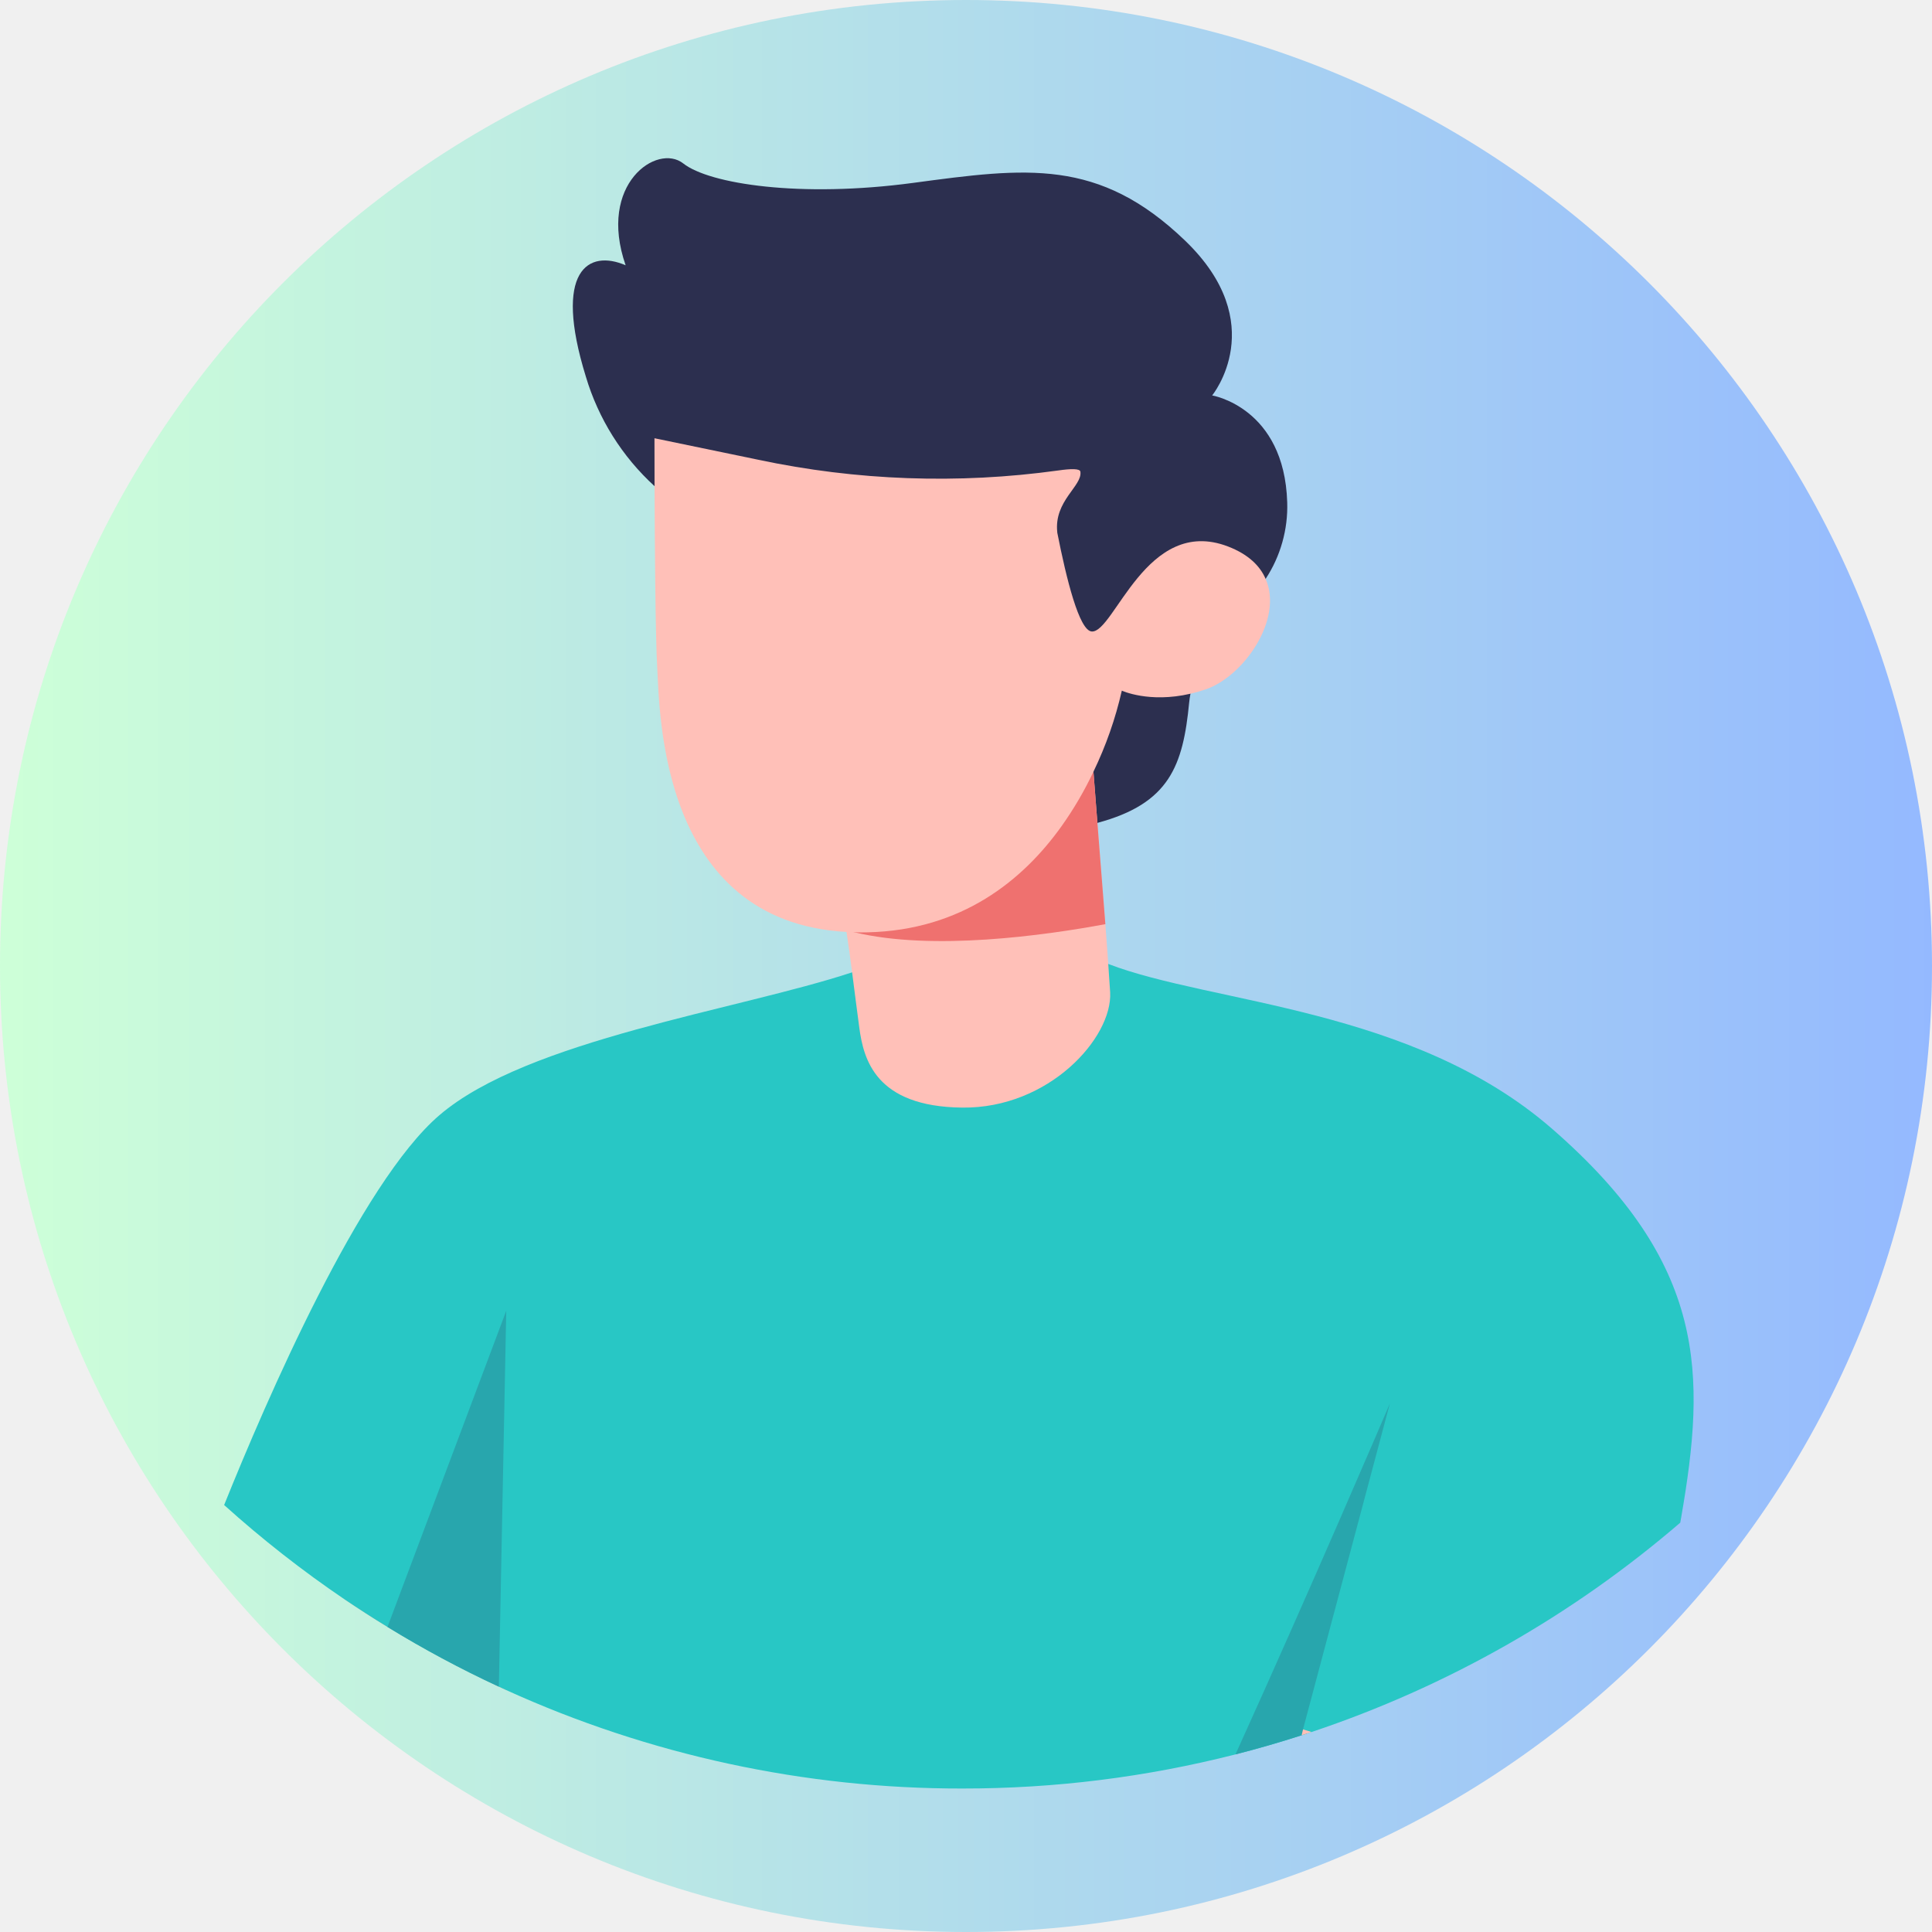
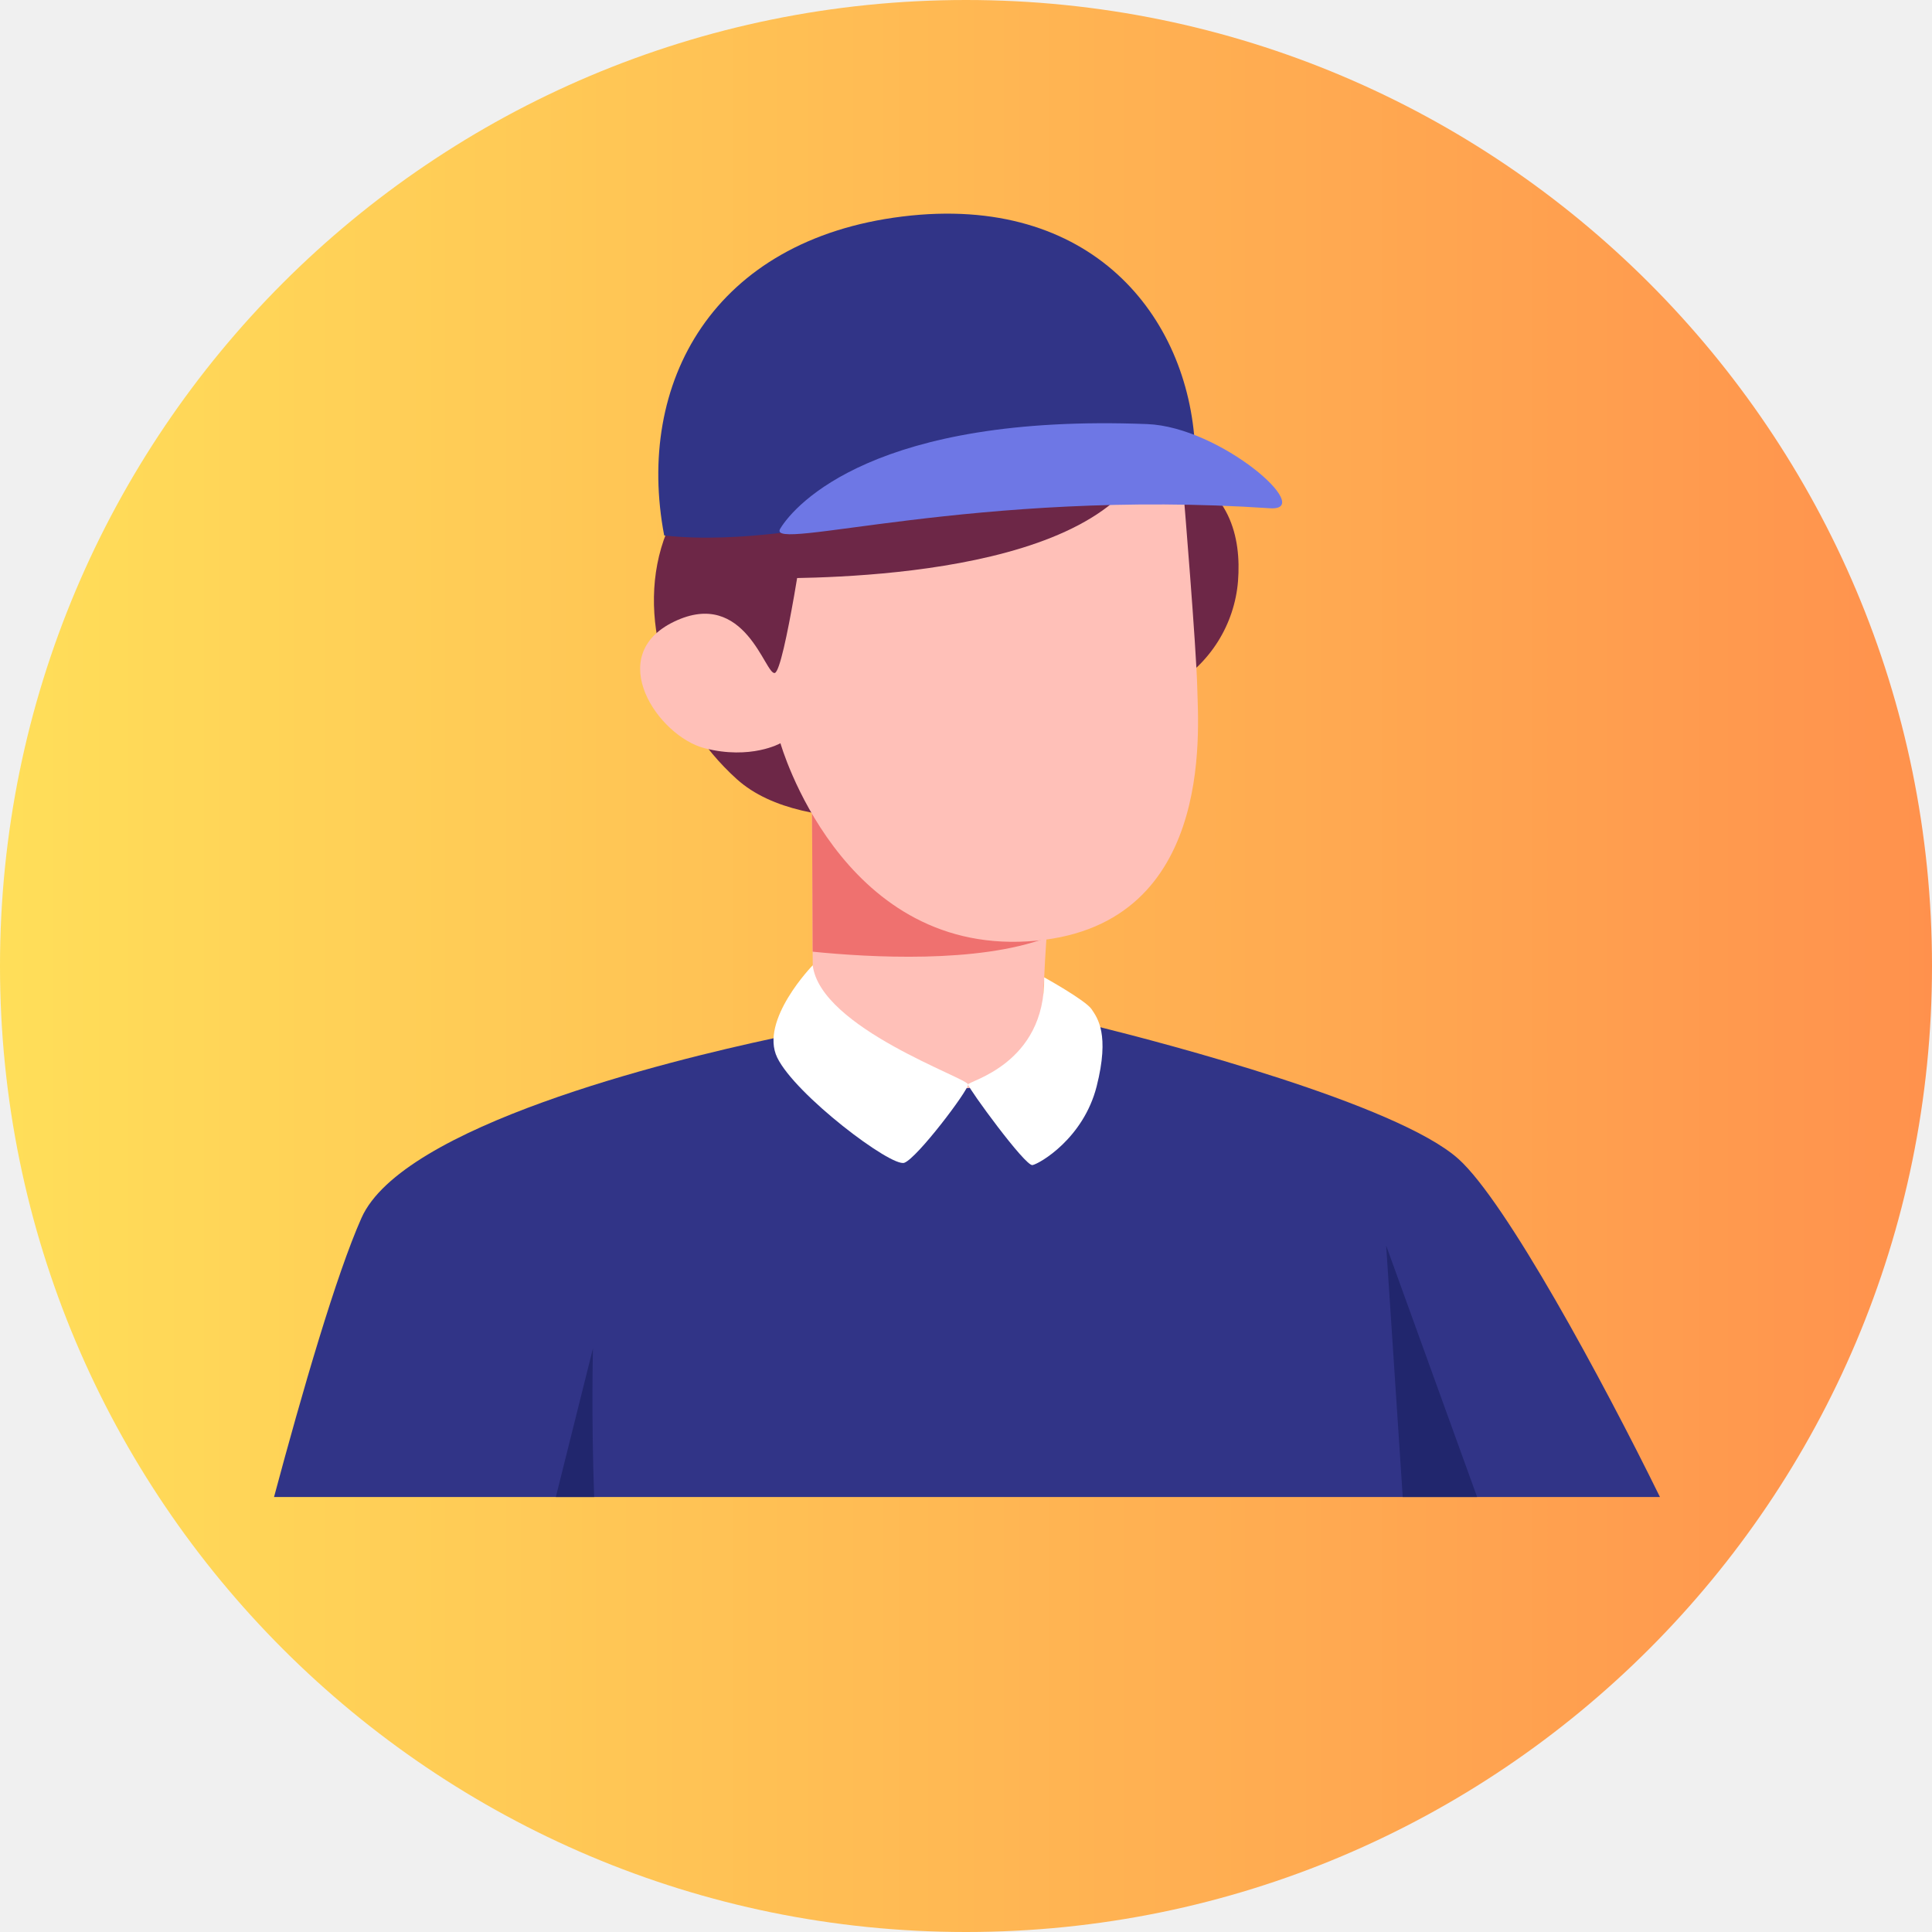
- <svg xmlns="http://www.w3.org/2000/svg" width="1000" zoomAndPan="magnify" viewBox="0 0 750 750" height="1000" preserveAspectRatio="xMidYMid meet" version="1.0">
+ <svg xmlns="http://www.w3.org/2000/svg" width="400" zoomAndPan="magnify" viewBox="0 0 300 300" height="400" preserveAspectRatio="xMidYMid meet" version="1.0">
  <defs>
-     <clipPath id="5f2ac54b5a">
-       <path d="M 375 0 C 167.895 0 0 167.895 0 375 C 0 582.105 167.895 750 375 750 C 582.105 750 750 582.105 750 375 C 750 167.895 582.105 0 375 0 Z M 375 0 " clip-rule="nonzero" />
+     <clipPath id="de296f08c6">
+       <path d="M 150 0 C 67.156 0 0 67.156 0 150 C 0 232.844 67.156 300 150 300 C 232.844 300 300 232.844 300 150 C 300 67.156 232.844 0 150 0 Z M 150 0 " clip-rule="nonzero" />
    </clipPath>
-     <linearGradient x1="0" gradientTransform="matrix(2.929687, 0, 0, 2.929687, 0.00000265, 0.00002)" y1="0" x2="256" gradientUnits="userSpaceOnUse" y2="0" id="52b4d69580">
-       <stop stop-opacity="1" stop-color="rgb(80.399%, 100%, 84.698%)" offset="0" />
-       <stop stop-opacity="1" stop-color="rgb(80.312%, 99.892%, 84.758%)" offset="0.008" />
-       <stop stop-opacity="1" stop-color="rgb(80.136%, 99.677%, 84.879%)" offset="0.016" />
-       <stop stop-opacity="1" stop-color="rgb(79.961%, 99.461%, 84.998%)" offset="0.023" />
-       <stop stop-opacity="1" stop-color="rgb(79.787%, 99.246%, 85.117%)" offset="0.031" />
-       <stop stop-opacity="1" stop-color="rgb(79.611%, 99.033%, 85.237%)" offset="0.039" />
-       <stop stop-opacity="1" stop-color="rgb(79.436%, 98.817%, 85.356%)" offset="0.047" />
-       <stop stop-opacity="1" stop-color="rgb(79.262%, 98.602%, 85.477%)" offset="0.055" />
-       <stop stop-opacity="1" stop-color="rgb(79.086%, 98.387%, 85.596%)" offset="0.062" />
-       <stop stop-opacity="1" stop-color="rgb(78.911%, 98.172%, 85.715%)" offset="0.07" />
-       <stop stop-opacity="1" stop-color="rgb(78.737%, 97.958%, 85.835%)" offset="0.078" />
-       <stop stop-opacity="1" stop-color="rgb(78.561%, 97.743%, 85.954%)" offset="0.086" />
-       <stop stop-opacity="1" stop-color="rgb(78.386%, 97.528%, 86.073%)" offset="0.094" />
-       <stop stop-opacity="1" stop-color="rgb(78.212%, 97.313%, 86.194%)" offset="0.102" />
-       <stop stop-opacity="1" stop-color="rgb(78.036%, 97.098%, 86.313%)" offset="0.109" />
-       <stop stop-opacity="1" stop-color="rgb(77.861%, 96.884%, 86.432%)" offset="0.117" />
-       <stop stop-opacity="1" stop-color="rgb(77.686%, 96.669%, 86.552%)" offset="0.125" />
-       <stop stop-opacity="1" stop-color="rgb(77.512%, 96.454%, 86.671%)" offset="0.133" />
-       <stop stop-opacity="1" stop-color="rgb(77.336%, 96.239%, 86.79%)" offset="0.141" />
-       <stop stop-opacity="1" stop-color="rgb(77.161%, 96.024%, 86.911%)" offset="0.148" />
-       <stop stop-opacity="1" stop-color="rgb(76.987%, 95.81%, 87.03%)" offset="0.156" />
-       <stop stop-opacity="1" stop-color="rgb(76.811%, 95.595%, 87.149%)" offset="0.164" />
-       <stop stop-opacity="1" stop-color="rgb(76.636%, 95.38%, 87.27%)" offset="0.172" />
-       <stop stop-opacity="1" stop-color="rgb(76.462%, 95.164%, 87.389%)" offset="0.18" />
-       <stop stop-opacity="1" stop-color="rgb(76.286%, 94.949%, 87.508%)" offset="0.188" />
-       <stop stop-opacity="1" stop-color="rgb(76.111%, 94.736%, 87.628%)" offset="0.195" />
-       <stop stop-opacity="1" stop-color="rgb(75.937%, 94.521%, 87.747%)" offset="0.203" />
-       <stop stop-opacity="1" stop-color="rgb(75.761%, 94.305%, 87.866%)" offset="0.211" />
-       <stop stop-opacity="1" stop-color="rgb(75.586%, 94.09%, 87.987%)" offset="0.219" />
-       <stop stop-opacity="1" stop-color="rgb(75.41%, 93.875%, 88.106%)" offset="0.227" />
-       <stop stop-opacity="1" stop-color="rgb(75.237%, 93.661%, 88.225%)" offset="0.234" />
-       <stop stop-opacity="1" stop-color="rgb(75.061%, 93.446%, 88.345%)" offset="0.242" />
-       <stop stop-opacity="1" stop-color="rgb(74.886%, 93.231%, 88.464%)" offset="0.25" />
-       <stop stop-opacity="1" stop-color="rgb(74.712%, 93.016%, 88.583%)" offset="0.258" />
-       <stop stop-opacity="1" stop-color="rgb(74.536%, 92.801%, 88.704%)" offset="0.266" />
-       <stop stop-opacity="1" stop-color="rgb(74.361%, 92.587%, 88.823%)" offset="0.273" />
-       <stop stop-opacity="1" stop-color="rgb(74.187%, 92.372%, 88.942%)" offset="0.281" />
-       <stop stop-opacity="1" stop-color="rgb(74.011%, 92.157%, 89.062%)" offset="0.289" />
-       <stop stop-opacity="1" stop-color="rgb(73.836%, 91.942%, 89.182%)" offset="0.297" />
-       <stop stop-opacity="1" stop-color="rgb(73.662%, 91.727%, 89.301%)" offset="0.305" />
-       <stop stop-opacity="1" stop-color="rgb(73.486%, 91.513%, 89.421%)" offset="0.312" />
-       <stop stop-opacity="1" stop-color="rgb(73.311%, 91.298%, 89.54%)" offset="0.32" />
-       <stop stop-opacity="1" stop-color="rgb(73.137%, 91.083%, 89.659%)" offset="0.328" />
-       <stop stop-opacity="1" stop-color="rgb(72.961%, 90.868%, 89.78%)" offset="0.336" />
-       <stop stop-opacity="1" stop-color="rgb(72.786%, 90.652%, 89.899%)" offset="0.344" />
-       <stop stop-opacity="1" stop-color="rgb(72.61%, 90.439%, 90.018%)" offset="0.352" />
-       <stop stop-opacity="1" stop-color="rgb(72.437%, 90.224%, 90.138%)" offset="0.359" />
-       <stop stop-opacity="1" stop-color="rgb(72.261%, 90.009%, 90.257%)" offset="0.367" />
-       <stop stop-opacity="1" stop-color="rgb(72.086%, 89.793%, 90.376%)" offset="0.375" />
-       <stop stop-opacity="1" stop-color="rgb(71.912%, 89.578%, 90.497%)" offset="0.383" />
-       <stop stop-opacity="1" stop-color="rgb(71.736%, 89.365%, 90.616%)" offset="0.391" />
-       <stop stop-opacity="1" stop-color="rgb(71.561%, 89.149%, 90.735%)" offset="0.398" />
-       <stop stop-opacity="1" stop-color="rgb(71.387%, 88.934%, 90.855%)" offset="0.406" />
-       <stop stop-opacity="1" stop-color="rgb(71.211%, 88.719%, 90.974%)" offset="0.414" />
-       <stop stop-opacity="1" stop-color="rgb(71.036%, 88.504%, 91.093%)" offset="0.422" />
-       <stop stop-opacity="1" stop-color="rgb(70.862%, 88.29%, 91.214%)" offset="0.43" />
-       <stop stop-opacity="1" stop-color="rgb(70.686%, 88.075%, 91.333%)" offset="0.438" />
-       <stop stop-opacity="1" stop-color="rgb(70.511%, 87.86%, 91.452%)" offset="0.445" />
-       <stop stop-opacity="1" stop-color="rgb(70.337%, 87.645%, 91.573%)" offset="0.453" />
-       <stop stop-opacity="1" stop-color="rgb(70.161%, 87.43%, 91.692%)" offset="0.461" />
-       <stop stop-opacity="1" stop-color="rgb(69.986%, 87.216%, 91.811%)" offset="0.469" />
-       <stop stop-opacity="1" stop-color="rgb(69.81%, 87.001%, 91.931%)" offset="0.477" />
-       <stop stop-opacity="1" stop-color="rgb(69.637%, 86.786%, 92.05%)" offset="0.484" />
-       <stop stop-opacity="1" stop-color="rgb(69.461%, 86.571%, 92.169%)" offset="0.492" />
-       <stop stop-opacity="1" stop-color="rgb(69.286%, 86.356%, 92.29%)" offset="0.5" />
-       <stop stop-opacity="1" stop-color="rgb(69.112%, 86.142%, 92.409%)" offset="0.508" />
-       <stop stop-opacity="1" stop-color="rgb(68.936%, 85.927%, 92.528%)" offset="0.516" />
-       <stop stop-opacity="1" stop-color="rgb(68.761%, 85.712%, 92.648%)" offset="0.523" />
-       <stop stop-opacity="1" stop-color="rgb(68.587%, 85.497%, 92.767%)" offset="0.531" />
-       <stop stop-opacity="1" stop-color="rgb(68.411%, 85.281%, 92.886%)" offset="0.539" />
-       <stop stop-opacity="1" stop-color="rgb(68.236%, 85.068%, 93.007%)" offset="0.547" />
-       <stop stop-opacity="1" stop-color="rgb(68.062%, 84.853%, 93.126%)" offset="0.555" />
-       <stop stop-opacity="1" stop-color="rgb(67.886%, 84.637%, 93.245%)" offset="0.562" />
-       <stop stop-opacity="1" stop-color="rgb(67.711%, 84.422%, 93.365%)" offset="0.57" />
-       <stop stop-opacity="1" stop-color="rgb(67.537%, 84.207%, 93.484%)" offset="0.578" />
-       <stop stop-opacity="1" stop-color="rgb(67.361%, 83.994%, 93.604%)" offset="0.586" />
-       <stop stop-opacity="1" stop-color="rgb(67.186%, 83.778%, 93.724%)" offset="0.594" />
-       <stop stop-opacity="1" stop-color="rgb(67.01%, 83.563%, 93.843%)" offset="0.602" />
-       <stop stop-opacity="1" stop-color="rgb(66.837%, 83.348%, 93.962%)" offset="0.609" />
-       <stop stop-opacity="1" stop-color="rgb(66.661%, 83.133%, 94.083%)" offset="0.617" />
-       <stop stop-opacity="1" stop-color="rgb(66.486%, 82.919%, 94.202%)" offset="0.625" />
-       <stop stop-opacity="1" stop-color="rgb(66.312%, 82.704%, 94.321%)" offset="0.633" />
-       <stop stop-opacity="1" stop-color="rgb(66.136%, 82.489%, 94.441%)" offset="0.641" />
-       <stop stop-opacity="1" stop-color="rgb(65.961%, 82.274%, 94.56%)" offset="0.648" />
-       <stop stop-opacity="1" stop-color="rgb(65.787%, 82.059%, 94.679%)" offset="0.656" />
-       <stop stop-opacity="1" stop-color="rgb(65.611%, 81.845%, 94.8%)" offset="0.664" />
-       <stop stop-opacity="1" stop-color="rgb(65.436%, 81.63%, 94.919%)" offset="0.672" />
-       <stop stop-opacity="1" stop-color="rgb(65.262%, 81.415%, 95.038%)" offset="0.68" />
-       <stop stop-opacity="1" stop-color="rgb(65.086%, 81.2%, 95.158%)" offset="0.688" />
-       <stop stop-opacity="1" stop-color="rgb(64.911%, 80.984%, 95.277%)" offset="0.695" />
-       <stop stop-opacity="1" stop-color="rgb(64.737%, 80.771%, 95.396%)" offset="0.703" />
-       <stop stop-opacity="1" stop-color="rgb(64.561%, 80.556%, 95.517%)" offset="0.711" />
-       <stop stop-opacity="1" stop-color="rgb(64.386%, 80.341%, 95.636%)" offset="0.719" />
-       <stop stop-opacity="1" stop-color="rgb(64.211%, 80.125%, 95.755%)" offset="0.727" />
-       <stop stop-opacity="1" stop-color="rgb(64.037%, 79.91%, 95.876%)" offset="0.734" />
-       <stop stop-opacity="1" stop-color="rgb(63.861%, 79.697%, 95.995%)" offset="0.742" />
-       <stop stop-opacity="1" stop-color="rgb(63.686%, 79.482%, 96.114%)" offset="0.75" />
-       <stop stop-opacity="1" stop-color="rgb(63.512%, 79.266%, 96.234%)" offset="0.758" />
-       <stop stop-opacity="1" stop-color="rgb(63.336%, 79.051%, 96.353%)" offset="0.766" />
-       <stop stop-opacity="1" stop-color="rgb(63.161%, 78.836%, 96.472%)" offset="0.773" />
-       <stop stop-opacity="1" stop-color="rgb(62.987%, 78.622%, 96.593%)" offset="0.781" />
-       <stop stop-opacity="1" stop-color="rgb(62.811%, 78.407%, 96.712%)" offset="0.789" />
-       <stop stop-opacity="1" stop-color="rgb(62.636%, 78.192%, 96.831%)" offset="0.797" />
-       <stop stop-opacity="1" stop-color="rgb(62.462%, 77.977%, 96.951%)" offset="0.805" />
-       <stop stop-opacity="1" stop-color="rgb(62.286%, 77.762%, 97.07%)" offset="0.812" />
-       <stop stop-opacity="1" stop-color="rgb(62.111%, 77.548%, 97.189%)" offset="0.82" />
-       <stop stop-opacity="1" stop-color="rgb(61.937%, 77.333%, 97.31%)" offset="0.828" />
-       <stop stop-opacity="1" stop-color="rgb(61.761%, 77.118%, 97.429%)" offset="0.836" />
-       <stop stop-opacity="1" stop-color="rgb(61.586%, 76.903%, 97.548%)" offset="0.844" />
-       <stop stop-opacity="1" stop-color="rgb(61.411%, 76.688%, 97.668%)" offset="0.852" />
-       <stop stop-opacity="1" stop-color="rgb(61.237%, 76.474%, 97.787%)" offset="0.859" />
-       <stop stop-opacity="1" stop-color="rgb(61.061%, 76.259%, 97.906%)" offset="0.867" />
-       <stop stop-opacity="1" stop-color="rgb(60.886%, 76.044%, 98.027%)" offset="0.875" />
-       <stop stop-opacity="1" stop-color="rgb(60.712%, 75.829%, 98.146%)" offset="0.883" />
-       <stop stop-opacity="1" stop-color="rgb(60.536%, 75.613%, 98.265%)" offset="0.891" />
-       <stop stop-opacity="1" stop-color="rgb(60.361%, 75.4%, 98.386%)" offset="0.898" />
-       <stop stop-opacity="1" stop-color="rgb(60.187%, 75.185%, 98.505%)" offset="0.906" />
-       <stop stop-opacity="1" stop-color="rgb(60.011%, 74.969%, 98.624%)" offset="0.914" />
-       <stop stop-opacity="1" stop-color="rgb(59.836%, 74.754%, 98.744%)" offset="0.922" />
-       <stop stop-opacity="1" stop-color="rgb(59.662%, 74.539%, 98.863%)" offset="0.93" />
-       <stop stop-opacity="1" stop-color="rgb(59.486%, 74.326%, 98.982%)" offset="0.938" />
-       <stop stop-opacity="1" stop-color="rgb(59.311%, 74.11%, 99.103%)" offset="0.945" />
-       <stop stop-opacity="1" stop-color="rgb(59.137%, 73.895%, 99.222%)" offset="0.953" />
-       <stop stop-opacity="1" stop-color="rgb(58.961%, 73.68%, 99.341%)" offset="0.961" />
-       <stop stop-opacity="1" stop-color="rgb(58.786%, 73.465%, 99.461%)" offset="0.969" />
-       <stop stop-opacity="1" stop-color="rgb(58.611%, 73.251%, 99.58%)" offset="0.977" />
-       <stop stop-opacity="1" stop-color="rgb(58.437%, 73.036%, 99.699%)" offset="0.984" />
-       <stop stop-opacity="1" stop-color="rgb(58.261%, 72.821%, 99.82%)" offset="0.992" />
-       <stop stop-opacity="1" stop-color="rgb(58.086%, 72.606%, 99.939%)" offset="1" />
+     <linearGradient x1="0" gradientTransform="matrix(1.171875, 0, 0, 1.171875, 0.000006, 0)" y1="0" x2="256" gradientUnits="userSpaceOnUse" y2="0" id="e89b78b1cd">
+       <stop stop-opacity="1" stop-color="rgb(100%, 87.099%, 34.9%)" offset="0" />
+       <stop stop-opacity="1" stop-color="rgb(100%, 86.981%, 34.882%)" offset="0.008" />
+       <stop stop-opacity="1" stop-color="rgb(100%, 86.745%, 34.843%)" offset="0.016" />
+       <stop stop-opacity="1" stop-color="rgb(100%, 86.508%, 34.807%)" offset="0.023" />
+       <stop stop-opacity="1" stop-color="rgb(100%, 86.273%, 34.77%)" offset="0.031" />
+       <stop stop-opacity="1" stop-color="rgb(100%, 86.037%, 34.734%)" offset="0.039" />
+       <stop stop-opacity="1" stop-color="rgb(100%, 85.802%, 34.697%)" offset="0.047" />
+       <stop stop-opacity="1" stop-color="rgb(100%, 85.565%, 34.66%)" offset="0.055" />
+       <stop stop-opacity="1" stop-color="rgb(100%, 85.329%, 34.624%)" offset="0.062" />
+       <stop stop-opacity="1" stop-color="rgb(100%, 85.094%, 34.587%)" offset="0.07" />
+       <stop stop-opacity="1" stop-color="rgb(100%, 84.857%, 34.55%)" offset="0.078" />
+       <stop stop-opacity="1" stop-color="rgb(100%, 84.621%, 34.514%)" offset="0.086" />
+       <stop stop-opacity="1" stop-color="rgb(100%, 84.386%, 34.477%)" offset="0.094" />
+       <stop stop-opacity="1" stop-color="rgb(100%, 84.149%, 34.441%)" offset="0.102" />
+       <stop stop-opacity="1" stop-color="rgb(100%, 83.914%, 34.404%)" offset="0.109" />
+       <stop stop-opacity="1" stop-color="rgb(100%, 83.678%, 34.367%)" offset="0.117" />
+       <stop stop-opacity="1" stop-color="rgb(100%, 83.441%, 34.331%)" offset="0.125" />
+       <stop stop-opacity="1" stop-color="rgb(100%, 83.206%, 34.293%)" offset="0.133" />
+       <stop stop-opacity="1" stop-color="rgb(100%, 82.97%, 34.256%)" offset="0.141" />
+       <stop stop-opacity="1" stop-color="rgb(100%, 82.735%, 34.219%)" offset="0.148" />
+       <stop stop-opacity="1" stop-color="rgb(100%, 82.498%, 34.183%)" offset="0.156" />
+       <stop stop-opacity="1" stop-color="rgb(100%, 82.262%, 34.146%)" offset="0.164" />
+       <stop stop-opacity="1" stop-color="rgb(100%, 82.027%, 34.109%)" offset="0.172" />
+       <stop stop-opacity="1" stop-color="rgb(100%, 81.79%, 34.073%)" offset="0.18" />
+       <stop stop-opacity="1" stop-color="rgb(100%, 81.554%, 34.036%)" offset="0.188" />
+       <stop stop-opacity="1" stop-color="rgb(100%, 81.319%, 34%)" offset="0.195" />
+       <stop stop-opacity="1" stop-color="rgb(100%, 81.082%, 33.963%)" offset="0.203" />
+       <stop stop-opacity="1" stop-color="rgb(100%, 80.847%, 33.926%)" offset="0.211" />
+       <stop stop-opacity="1" stop-color="rgb(100%, 80.611%, 33.89%)" offset="0.219" />
+       <stop stop-opacity="1" stop-color="rgb(100%, 80.374%, 33.853%)" offset="0.227" />
+       <stop stop-opacity="1" stop-color="rgb(100%, 80.139%, 33.817%)" offset="0.234" />
+       <stop stop-opacity="1" stop-color="rgb(100%, 79.903%, 33.78%)" offset="0.242" />
+       <stop stop-opacity="1" stop-color="rgb(100%, 79.666%, 33.743%)" offset="0.25" />
+       <stop stop-opacity="1" stop-color="rgb(100%, 79.431%, 33.705%)" offset="0.258" />
+       <stop stop-opacity="1" stop-color="rgb(100%, 79.195%, 33.669%)" offset="0.266" />
+       <stop stop-opacity="1" stop-color="rgb(100%, 78.96%, 33.632%)" offset="0.273" />
+       <stop stop-opacity="1" stop-color="rgb(100%, 78.723%, 33.595%)" offset="0.281" />
+       <stop stop-opacity="1" stop-color="rgb(100%, 78.487%, 33.559%)" offset="0.289" />
+       <stop stop-opacity="1" stop-color="rgb(100%, 78.252%, 33.522%)" offset="0.297" />
+       <stop stop-opacity="1" stop-color="rgb(100%, 78.015%, 33.485%)" offset="0.305" />
+       <stop stop-opacity="1" stop-color="rgb(100%, 77.779%, 33.449%)" offset="0.312" />
+       <stop stop-opacity="1" stop-color="rgb(100%, 77.544%, 33.412%)" offset="0.32" />
+       <stop stop-opacity="1" stop-color="rgb(100%, 77.307%, 33.376%)" offset="0.328" />
+       <stop stop-opacity="1" stop-color="rgb(100%, 77.072%, 33.339%)" offset="0.336" />
+       <stop stop-opacity="1" stop-color="rgb(100%, 76.836%, 33.302%)" offset="0.344" />
+       <stop stop-opacity="1" stop-color="rgb(100%, 76.599%, 33.266%)" offset="0.352" />
+       <stop stop-opacity="1" stop-color="rgb(100%, 76.364%, 33.229%)" offset="0.359" />
+       <stop stop-opacity="1" stop-color="rgb(100%, 76.128%, 33.192%)" offset="0.367" />
+       <stop stop-opacity="1" stop-color="rgb(100%, 75.891%, 33.154%)" offset="0.375" />
+       <stop stop-opacity="1" stop-color="rgb(100%, 75.656%, 33.118%)" offset="0.383" />
+       <stop stop-opacity="1" stop-color="rgb(100%, 75.42%, 33.081%)" offset="0.391" />
+       <stop stop-opacity="1" stop-color="rgb(100%, 75.185%, 33.044%)" offset="0.398" />
+       <stop stop-opacity="1" stop-color="rgb(100%, 74.948%, 33.008%)" offset="0.406" />
+       <stop stop-opacity="1" stop-color="rgb(100%, 74.712%, 32.971%)" offset="0.414" />
+       <stop stop-opacity="1" stop-color="rgb(100%, 74.477%, 32.935%)" offset="0.422" />
+       <stop stop-opacity="1" stop-color="rgb(100%, 74.24%, 32.898%)" offset="0.43" />
+       <stop stop-opacity="1" stop-color="rgb(100%, 74.004%, 32.861%)" offset="0.438" />
+       <stop stop-opacity="1" stop-color="rgb(100%, 73.769%, 32.825%)" offset="0.445" />
+       <stop stop-opacity="1" stop-color="rgb(100%, 73.532%, 32.788%)" offset="0.453" />
+       <stop stop-opacity="1" stop-color="rgb(100%, 73.297%, 32.751%)" offset="0.461" />
+       <stop stop-opacity="1" stop-color="rgb(100%, 73.061%, 32.715%)" offset="0.469" />
+       <stop stop-opacity="1" stop-color="rgb(100%, 72.824%, 32.678%)" offset="0.477" />
+       <stop stop-opacity="1" stop-color="rgb(100%, 72.589%, 32.642%)" offset="0.484" />
+       <stop stop-opacity="1" stop-color="rgb(100%, 72.353%, 32.605%)" offset="0.492" />
+       <stop stop-opacity="1" stop-color="rgb(100%, 72.116%, 32.567%)" offset="0.5" />
+       <stop stop-opacity="1" stop-color="rgb(100%, 71.881%, 32.53%)" offset="0.508" />
+       <stop stop-opacity="1" stop-color="rgb(100%, 71.645%, 32.494%)" offset="0.516" />
+       <stop stop-opacity="1" stop-color="rgb(100%, 71.41%, 32.457%)" offset="0.523" />
+       <stop stop-opacity="1" stop-color="rgb(100%, 71.173%, 32.42%)" offset="0.531" />
+       <stop stop-opacity="1" stop-color="rgb(100%, 70.937%, 32.384%)" offset="0.539" />
+       <stop stop-opacity="1" stop-color="rgb(100%, 70.702%, 32.347%)" offset="0.547" />
+       <stop stop-opacity="1" stop-color="rgb(100%, 70.465%, 32.31%)" offset="0.555" />
+       <stop stop-opacity="1" stop-color="rgb(100%, 70.229%, 32.274%)" offset="0.562" />
+       <stop stop-opacity="1" stop-color="rgb(100%, 69.994%, 32.237%)" offset="0.57" />
+       <stop stop-opacity="1" stop-color="rgb(100%, 69.757%, 32.201%)" offset="0.578" />
+       <stop stop-opacity="1" stop-color="rgb(100%, 69.522%, 32.164%)" offset="0.586" />
+       <stop stop-opacity="1" stop-color="rgb(100%, 69.286%, 32.127%)" offset="0.594" />
+       <stop stop-opacity="1" stop-color="rgb(100%, 69.049%, 32.091%)" offset="0.602" />
+       <stop stop-opacity="1" stop-color="rgb(100%, 68.814%, 32.054%)" offset="0.609" />
+       <stop stop-opacity="1" stop-color="rgb(100%, 68.578%, 32.018%)" offset="0.617" />
+       <stop stop-opacity="1" stop-color="rgb(100%, 68.341%, 31.979%)" offset="0.625" />
+       <stop stop-opacity="1" stop-color="rgb(100%, 68.106%, 31.943%)" offset="0.633" />
+       <stop stop-opacity="1" stop-color="rgb(100%, 67.87%, 31.906%)" offset="0.641" />
+       <stop stop-opacity="1" stop-color="rgb(100%, 67.635%, 31.87%)" offset="0.648" />
+       <stop stop-opacity="1" stop-color="rgb(100%, 67.398%, 31.833%)" offset="0.656" />
+       <stop stop-opacity="1" stop-color="rgb(100%, 67.162%, 31.796%)" offset="0.664" />
+       <stop stop-opacity="1" stop-color="rgb(100%, 66.927%, 31.76%)" offset="0.672" />
+       <stop stop-opacity="1" stop-color="rgb(100%, 66.69%, 31.723%)" offset="0.68" />
+       <stop stop-opacity="1" stop-color="rgb(100%, 66.454%, 31.686%)" offset="0.688" />
+       <stop stop-opacity="1" stop-color="rgb(100%, 66.219%, 31.65%)" offset="0.695" />
+       <stop stop-opacity="1" stop-color="rgb(100%, 65.982%, 31.613%)" offset="0.703" />
+       <stop stop-opacity="1" stop-color="rgb(100%, 65.747%, 31.577%)" offset="0.711" />
+       <stop stop-opacity="1" stop-color="rgb(100%, 65.511%, 31.54%)" offset="0.719" />
+       <stop stop-opacity="1" stop-color="rgb(100%, 65.274%, 31.503%)" offset="0.727" />
+       <stop stop-opacity="1" stop-color="rgb(100%, 65.039%, 31.467%)" offset="0.734" />
+       <stop stop-opacity="1" stop-color="rgb(100%, 64.803%, 31.429%)" offset="0.742" />
+       <stop stop-opacity="1" stop-color="rgb(100%, 64.566%, 31.392%)" offset="0.75" />
+       <stop stop-opacity="1" stop-color="rgb(100%, 64.331%, 31.355%)" offset="0.758" />
+       <stop stop-opacity="1" stop-color="rgb(100%, 64.095%, 31.319%)" offset="0.766" />
+       <stop stop-opacity="1" stop-color="rgb(100%, 63.86%, 31.282%)" offset="0.773" />
+       <stop stop-opacity="1" stop-color="rgb(100%, 63.623%, 31.245%)" offset="0.781" />
+       <stop stop-opacity="1" stop-color="rgb(100%, 63.387%, 31.209%)" offset="0.789" />
+       <stop stop-opacity="1" stop-color="rgb(100%, 63.152%, 31.172%)" offset="0.797" />
+       <stop stop-opacity="1" stop-color="rgb(100%, 62.915%, 31.136%)" offset="0.805" />
+       <stop stop-opacity="1" stop-color="rgb(100%, 62.679%, 31.099%)" offset="0.812" />
+       <stop stop-opacity="1" stop-color="rgb(100%, 62.444%, 31.062%)" offset="0.82" />
+       <stop stop-opacity="1" stop-color="rgb(100%, 62.207%, 31.026%)" offset="0.828" />
+       <stop stop-opacity="1" stop-color="rgb(100%, 61.972%, 30.989%)" offset="0.836" />
+       <stop stop-opacity="1" stop-color="rgb(100%, 61.736%, 30.952%)" offset="0.844" />
+       <stop stop-opacity="1" stop-color="rgb(100%, 61.499%, 30.916%)" offset="0.852" />
+       <stop stop-opacity="1" stop-color="rgb(100%, 61.264%, 30.879%)" offset="0.859" />
+       <stop stop-opacity="1" stop-color="rgb(100%, 61.028%, 30.841%)" offset="0.867" />
+       <stop stop-opacity="1" stop-color="rgb(100%, 60.791%, 30.804%)" offset="0.875" />
+       <stop stop-opacity="1" stop-color="rgb(100%, 60.556%, 30.768%)" offset="0.883" />
+       <stop stop-opacity="1" stop-color="rgb(100%, 60.32%, 30.731%)" offset="0.891" />
+       <stop stop-opacity="1" stop-color="rgb(100%, 60.085%, 30.695%)" offset="0.898" />
+       <stop stop-opacity="1" stop-color="rgb(100%, 59.848%, 30.658%)" offset="0.906" />
+       <stop stop-opacity="1" stop-color="rgb(100%, 59.612%, 30.621%)" offset="0.914" />
+       <stop stop-opacity="1" stop-color="rgb(100%, 59.377%, 30.585%)" offset="0.922" />
+       <stop stop-opacity="1" stop-color="rgb(100%, 59.14%, 30.548%)" offset="0.93" />
+       <stop stop-opacity="1" stop-color="rgb(100%, 58.904%, 30.511%)" offset="0.938" />
+       <stop stop-opacity="1" stop-color="rgb(100%, 58.669%, 30.475%)" offset="0.945" />
+       <stop stop-opacity="1" stop-color="rgb(100%, 58.432%, 30.438%)" offset="0.953" />
+       <stop stop-opacity="1" stop-color="rgb(100%, 58.197%, 30.402%)" offset="0.961" />
+       <stop stop-opacity="1" stop-color="rgb(100%, 57.961%, 30.365%)" offset="0.969" />
+       <stop stop-opacity="1" stop-color="rgb(100%, 57.724%, 30.328%)" offset="0.977" />
+       <stop stop-opacity="1" stop-color="rgb(100%, 57.489%, 30.292%)" offset="0.984" />
+       <stop stop-opacity="1" stop-color="rgb(100%, 57.253%, 30.254%)" offset="0.992" />
+       <stop stop-opacity="1" stop-color="rgb(100%, 57.016%, 30.217%)" offset="1" />
    </linearGradient>
-     <clipPath id="1dddde3e41">
-       <path d="M 87 368 L 658 368 L 658 694.566 L 87 694.566 Z M 87 368 " clip-rule="nonzero" />
+     <clipPath id="6a628ab3ab">
+       <path d="M 42.535 158 L 257.785 158 L 257.785 232.5 L 42.535 232.5 Z M 42.535 158 " clip-rule="nonzero" />
+     </clipPath>
+     <clipPath id="e07f47bf15">
+       <path d="M 215 193 L 230 193 L 230 232.5 L 215 232.5 Z M 215 193 " clip-rule="nonzero" />
+     </clipPath>
+     <clipPath id="620eaf910e">
+       <path d="M 86 209 L 93 209 L 93 232.5 L 86 232.5 Z M 86 209 " clip-rule="nonzero" />
    </clipPath>
  </defs>
-   <g clip-path="url(#5f2ac54b5a)">
-     <rect x="-75" fill="url(#52b4d69580)" width="900" y="-75" height="900" />
+   <g clip-path="url(#de296f08c6)">
+     <rect x="-30" fill="url(#e89b78b1cd)" width="360" y="-30" height="360" />
  </g>
-   <path fill="#ffc0b8" d="M 204.375 639.172 L 196.5 656.078 C 195.539 655.648 194.582 655.191 193.648 654.762 C 178.789 647.871 164.379 640.145 150.418 631.578 C 144.816 628.18 139.312 624.609 133.875 620.949 L 152.594 625.785 L 194.008 636.488 Z M 204.375 639.172 " fill-opacity="1" fill-rule="nonzero" />
-   <g clip-path="url(#1dddde3e41)">
-     <path fill="#28c7c5" d="M 652.633 589.082 C 652.512 589.754 652.395 590.422 652.273 591.098 C 641.801 600.105 630.914 608.582 619.621 616.535 C 608.324 624.484 596.672 631.871 584.66 638.691 C 572.648 645.512 560.336 651.734 547.723 657.359 C 535.105 662.984 522.25 667.988 509.148 672.367 L 509.125 672.367 C 508.574 672.559 508.023 672.75 507.477 672.918 C 506.754 673.156 506.016 673.398 505.297 673.637 C 496.848 676.367 488.285 678.84 479.609 681.059 C 444.809 689.91 409.453 694.324 373.543 694.301 C 358.32 694.32 343.137 693.531 328 691.926 C 312.859 690.32 297.852 687.91 282.969 684.699 C 268.09 681.488 253.422 677.492 238.969 672.707 C 224.516 667.926 210.359 662.383 196.5 656.086 C 195.543 655.652 194.582 655.199 193.648 654.766 C 178.789 647.879 164.379 640.148 150.418 631.586 C 144.816 628.184 139.312 624.617 133.875 620.953 C 117.41 609.797 101.785 597.559 87.008 584.246 C 103.379 543.562 139.859 459.184 170.598 432.895 C 204.781 403.609 286.43 392.09 330.789 377.457 C 338.293 375.238 345.426 372.156 352.188 368.215 L 417.945 368.215 C 421.852 370.598 425.945 372.594 430.227 374.203 C 470.488 389.691 548.434 391.105 602.527 438.203 C 662.879 490.719 662.254 533.555 652.633 589.082 Z M 652.633 589.082 " fill-opacity="1" fill-rule="nonzero" />
+   <g clip-path="url(#6a628ab3ab)">
+     <path fill="#313487" d="M 257.758 232.457 L 42.551 232.457 C 46.934 216.105 52.199 197.957 56.125 189.133 C 62.441 174.875 103.586 164.754 120.125 161.219 C 124.363 160.316 126.984 159.844 126.984 159.844 L 134.207 159.684 L 160.777 159.125 L 161.797 159.102 L 168.609 158.953 C 168.609 158.953 169.426 159.145 170.859 159.508 C 180.316 161.863 216.957 171.398 226.484 179.977 C 233.844 186.598 248.809 214.246 257.758 232.457 Z M 257.758 232.457 " fill-opacity="1" fill-rule="nonzero" />
  </g>
-   <path fill="#28a6ad" d="M 505.824 671.355 L 507.477 672.91 C 506.754 673.152 506.016 673.391 505.297 673.629 C 496.848 676.359 488.285 678.832 479.609 681.051 C 509.461 615.23 537.898 548.711 539.551 544.809 Z M 505.824 671.355 " fill-opacity="1" fill-rule="nonzero" />
-   <path fill="#2c2f4f" d="M 499.695 195.004 C 499.859 200.27 499.227 205.438 497.797 210.508 C 496.367 215.578 494.207 220.316 491.316 224.719 C 481.332 240.832 465.535 252.395 462.137 269.301 C 461.922 270.406 461.75 271.551 461.633 272.703 C 459.262 297.223 454.02 311.926 426.016 319.441 C 421.809 320.555 417.555 321.449 413.254 322.125 L 412.082 320.734 L 398.125 304.023 L 342.758 237.812 L 271.949 200.914 C 265.367 197.777 259.414 193.715 254.094 188.727 C 250.961 185.867 248.035 182.809 245.32 179.555 C 242.602 176.297 240.117 172.871 237.863 169.277 C 235.609 165.684 233.609 161.957 231.863 158.09 C 230.113 154.227 228.637 150.262 227.426 146.195 C 214.645 104.844 228.406 96.75 242.867 102.977 C 231.879 71.379 255.145 55.477 265.246 63.453 C 275.348 71.426 310.684 76.883 354.52 70.992 C 398.359 65.102 426.539 61.223 460.02 93.383 C 493.5 125.539 470.555 153.508 470.555 153.508 C 470.555 153.508 498.57 158.129 499.695 195.004 Z M 499.695 195.004 " fill-opacity="1" fill-rule="nonzero" />
-   <path fill="#ffc0b8" d="M 373.543 429.969 C 339.812 429.609 335.242 411.152 333.59 399.008 C 332.797 393.336 331.84 385.434 330.789 377.461 C 330.094 372.047 329.352 366.59 328.609 361.777 C 328.562 361.535 328.539 361.297 328.488 361.082 C 328.062 358.09 327.582 355.383 327.148 353.035 L 398.125 304.023 L 423.668 286.375 C 423.691 287.988 424.004 292.824 424.473 299.547 C 424.902 305.098 425.434 311.996 426.008 319.441 C 426.988 332.109 428.137 346.43 429.094 358.75 C 429.547 364.445 429.898 369.715 430.219 374.195 C 430.555 378.863 430.793 382.668 430.961 385.281 C 431.855 402.84 407.246 430.352 373.543 429.969 Z M 373.543 429.969 " fill-opacity="1" fill-rule="nonzero" />
-   <path fill="#ef716f" d="M 429.102 358.758 C 405.5 363.141 362.027 369.242 331.648 361.898 C 330.574 361.656 329.52 361.367 328.488 361.082 C 328.062 358.09 327.582 355.383 327.148 353.035 L 398.125 304.023 L 423.668 286.375 C 423.691 287.988 424.004 292.824 424.473 299.547 C 424.902 305.098 425.434 311.996 426.008 319.441 C 426.996 332.109 428.145 346.43 429.102 358.758 Z M 429.102 358.758 " fill-opacity="1" fill-rule="nonzero" />
-   <path fill="#ffc0b8" d="M 468.145 267.578 C 466.172 268.266 464.172 268.84 462.137 269.301 C 446.074 273.039 435.492 268.105 435.492 268.105 C 433.012 279.004 429.34 289.484 424.484 299.551 C 420.977 306.984 416.844 314.047 412.082 320.742 C 397.121 341.691 373.398 361.086 336.82 361.926 C 335.051 361.973 333.352 361.973 331.648 361.902 C 330.621 361.902 329.617 361.855 328.609 361.781 C 256.148 357.777 256.148 276.559 255.145 259.363 C 254.426 247.344 254.188 211.164 254.094 188.727 C 254.066 177.785 254.066 170.125 254.066 170.125 L 294.281 178.457 C 313.418 182.523 332.766 184.91 352.316 185.613 C 371.867 186.32 391.336 185.328 410.715 182.648 C 415.789 181.906 419.238 181.879 419.402 183.102 C 420.242 188.68 409.086 194.379 410.43 206.637 L 410.43 206.758 C 413.973 224.742 418.949 244.832 423.809 245.141 C 432.547 245.766 445.016 200.031 476.664 212.125 C 484.469 215.113 489.09 219.57 491.312 224.719 C 498.234 240.473 482.793 262.5 468.145 267.578 Z M 468.145 267.578 " fill-opacity="1" fill-rule="nonzero" />
-   <path fill="#ffc0b8" d="M 509.125 672.359 C 508.574 672.551 508.023 672.742 507.477 672.91 C 506.754 673.152 506.016 673.391 505.297 673.629 L 505.824 671.355 Z M 509.125 672.359 " fill-opacity="1" fill-rule="nonzero" />
-   <path fill="#28a6ad" d="M 196.523 508.844 L 194.012 636.492 L 193.656 654.762 C 178.797 647.871 164.387 640.145 150.426 631.578 L 152.602 625.785 Z M 196.523 508.844 " fill-opacity="1" fill-rule="nonzero" />
+   <g clip-path="url(#e07f47bf15)">
+     <path fill="#21266d" d="M 229.367 232.457 L 217.816 232.457 L 215.242 193.414 Z M 229.367 232.457 " fill-opacity="1" fill-rule="nonzero" />
+   </g>
+   <g clip-path="url(#620eaf910e)">
+     <path fill="#21266d" d="M 92.258 232.457 L 86.309 232.457 L 92.074 209.375 C 92.074 209.375 91.805 219.742 92.258 232.457 Z M 92.258 232.457 " fill-opacity="1" fill-rule="nonzero" />
+   </g>
+   <path fill="#ffc0b8" d="M 126.301 157.352 C 126.5 163.688 138.133 168.676 147.25 169.062 C 156.383 169.449 161.547 163.809 161.789 159.398 C 161.977 155.871 162.172 150.012 162.496 145.625 C 162.562 144.543 162.656 143.551 162.742 142.703 L 125.996 121.613 C 126.121 123.5 126.137 137.523 126.184 147.777 C 126.211 151.965 126.258 155.512 126.301 157.352 Z M 126.301 157.352 " fill-opacity="1" fill-rule="nonzero" />
+   <path fill="#ef716f" d="M 126.188 147.777 C 135.117 148.676 151.785 149.613 162.496 145.629 C 162.562 144.547 162.656 143.555 162.742 142.703 L 125.996 121.613 C 126.121 123.5 126.137 137.523 126.188 147.777 Z M 126.188 147.777 " fill-opacity="1" fill-rule="nonzero" />
+   <path fill="#6d2747" d="M 103.5 82.676 C 98.422 95.418 103.617 111.266 114.422 120.996 C 125.23 130.727 149.637 125.797 149.637 125.797 L 182.07 106.477 C 183.508 105.629 184.82 104.621 186.016 103.457 C 187.211 102.289 188.25 101.004 189.137 99.59 C 190.02 98.176 190.727 96.68 191.25 95.098 C 191.773 93.516 192.105 91.895 192.238 90.234 C 192.766 83.438 191.016 75.656 181.609 72.363 C 163.285 65.945 141.883 63.516 141.883 63.516 Z M 103.5 82.676 " fill-opacity="1" fill-rule="nonzero" />
+   <path fill="#ffc0b8" d="M 183.809 76.953 L 125.195 80.797 C 125.195 80.797 121.805 104.098 120.312 104.496 C 118.82 104.898 115.738 91.227 104.691 96.52 C 93.645 101.812 102.215 114.332 109.402 116.18 C 116.59 118.027 121.188 115.41 121.188 115.41 C 121.188 115.41 130.41 147.887 159.531 146.18 C 188.648 144.469 186.059 113.371 185.914 106.922 C 185.766 100.473 183.809 76.953 183.809 76.953 Z M 183.809 76.953 " fill-opacity="1" fill-rule="nonzero" />
+   <path fill="#6d2747" d="M 176.906 73.473 C 165.555 91.16 120.625 89.648 117.902 89.828 C 115.184 90.004 116.363 77.973 116.363 77.973 L 147.512 74.113 Z M 176.906 73.473 " fill-opacity="1" fill-rule="nonzero" />
+   <path fill="#313487" d="M 185.559 69.418 C 184.531 49.172 169.531 30 140.141 33.617 C 110.75 37.234 98.633 59.426 103.133 83.141 C 114.949 84.52 129.867 81.383 129.867 81.383 Z M 185.559 69.418 " fill-opacity="1" fill-rule="nonzero" />
+   <path fill="#6e77e5" d="M 197.203 78.922 C 204.387 79.406 189.555 66.293 178.137 65.852 C 135.961 64.207 123.434 78.312 121.152 82.094 C 118.875 85.879 151.691 75.852 197.203 78.922 Z M 197.203 78.922 " fill-opacity="1" fill-rule="nonzero" />
+   <path fill="#ffffff" d="M 126.199 149.887 C 127.391 159.66 150.332 167.418 150.32 168.402 C 150.309 169.387 142.426 179.816 140.426 180.555 C 138.426 181.289 123.496 170.012 120.688 164.223 C 117.879 158.43 126.199 149.887 126.199 149.887 Z M 126.199 149.887 " fill-opacity="1" fill-rule="nonzero" />
+   <path fill="#ffffff" d="M 162.141 151.762 C 162.328 165.27 150.293 167.855 150.32 168.402 C 150.348 168.953 159.203 181.137 160.324 180.914 C 161.445 180.691 168.242 176.762 170.289 168.684 C 172.336 160.605 170.426 158.082 169.5 156.707 C 168.574 155.328 162.141 151.762 162.141 151.762 Z M 162.141 151.762 " fill-opacity="1" fill-rule="nonzero" />
</svg>
